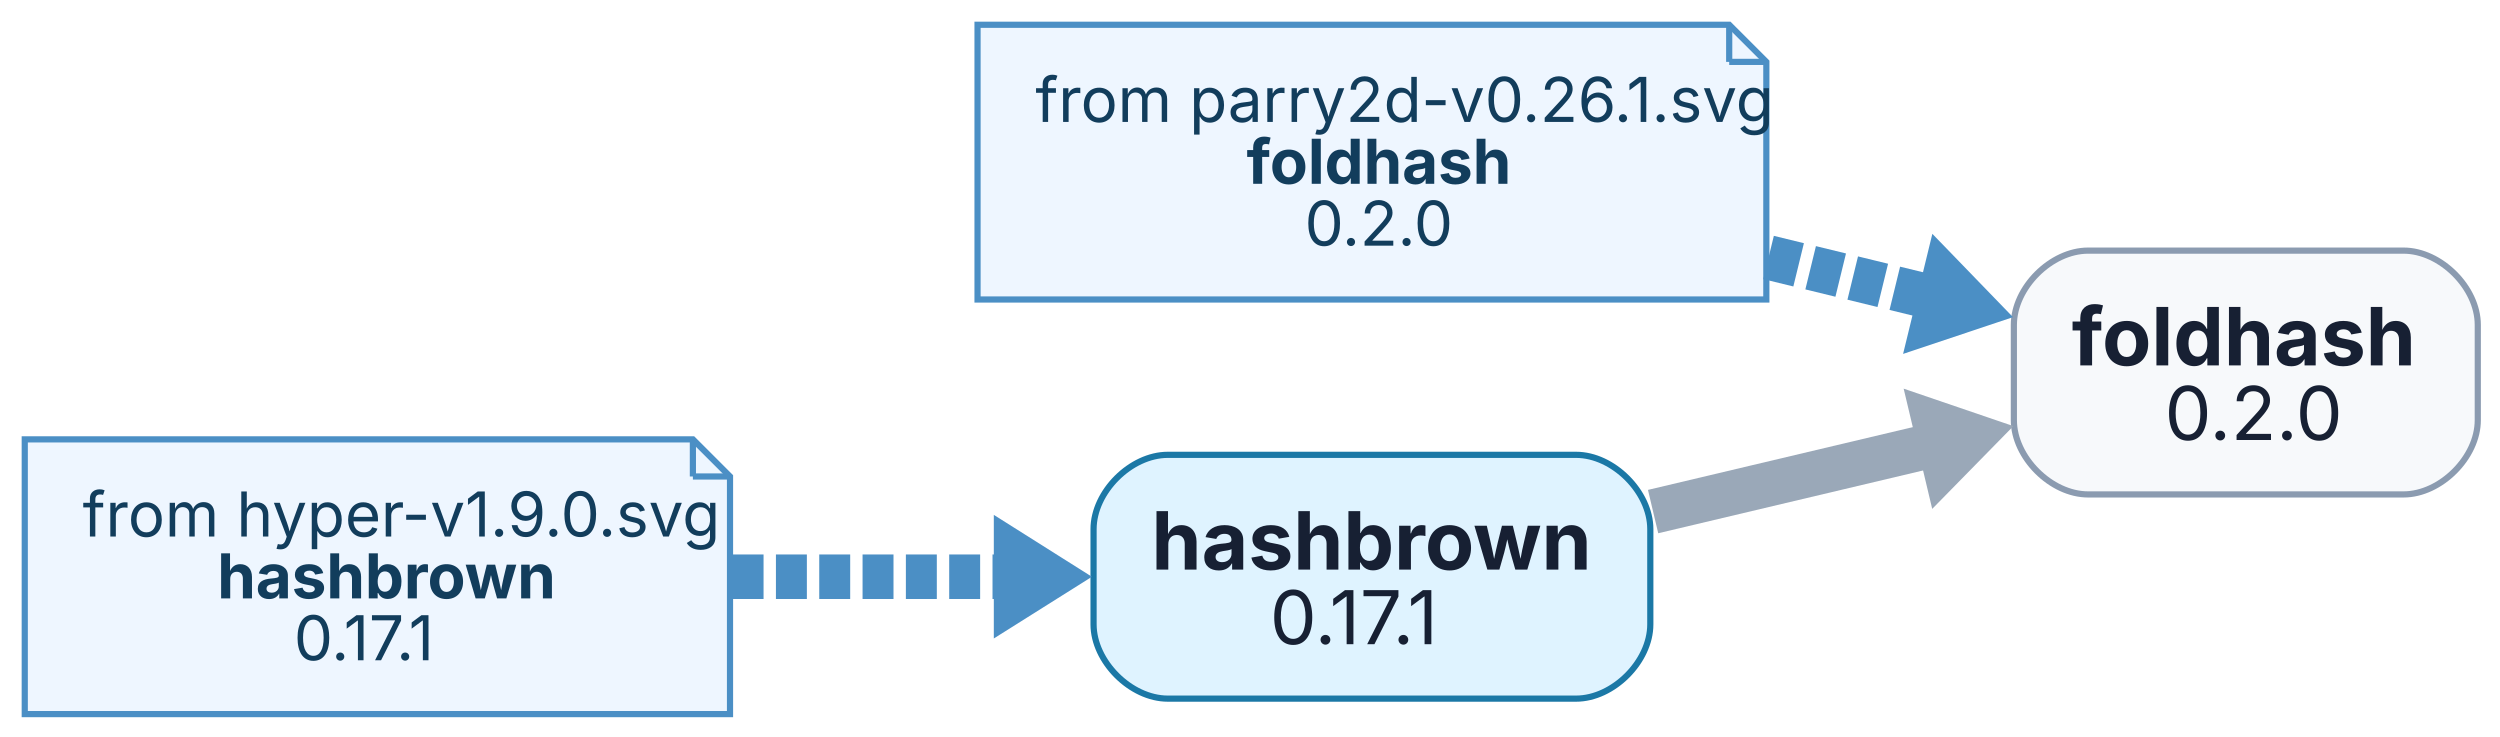
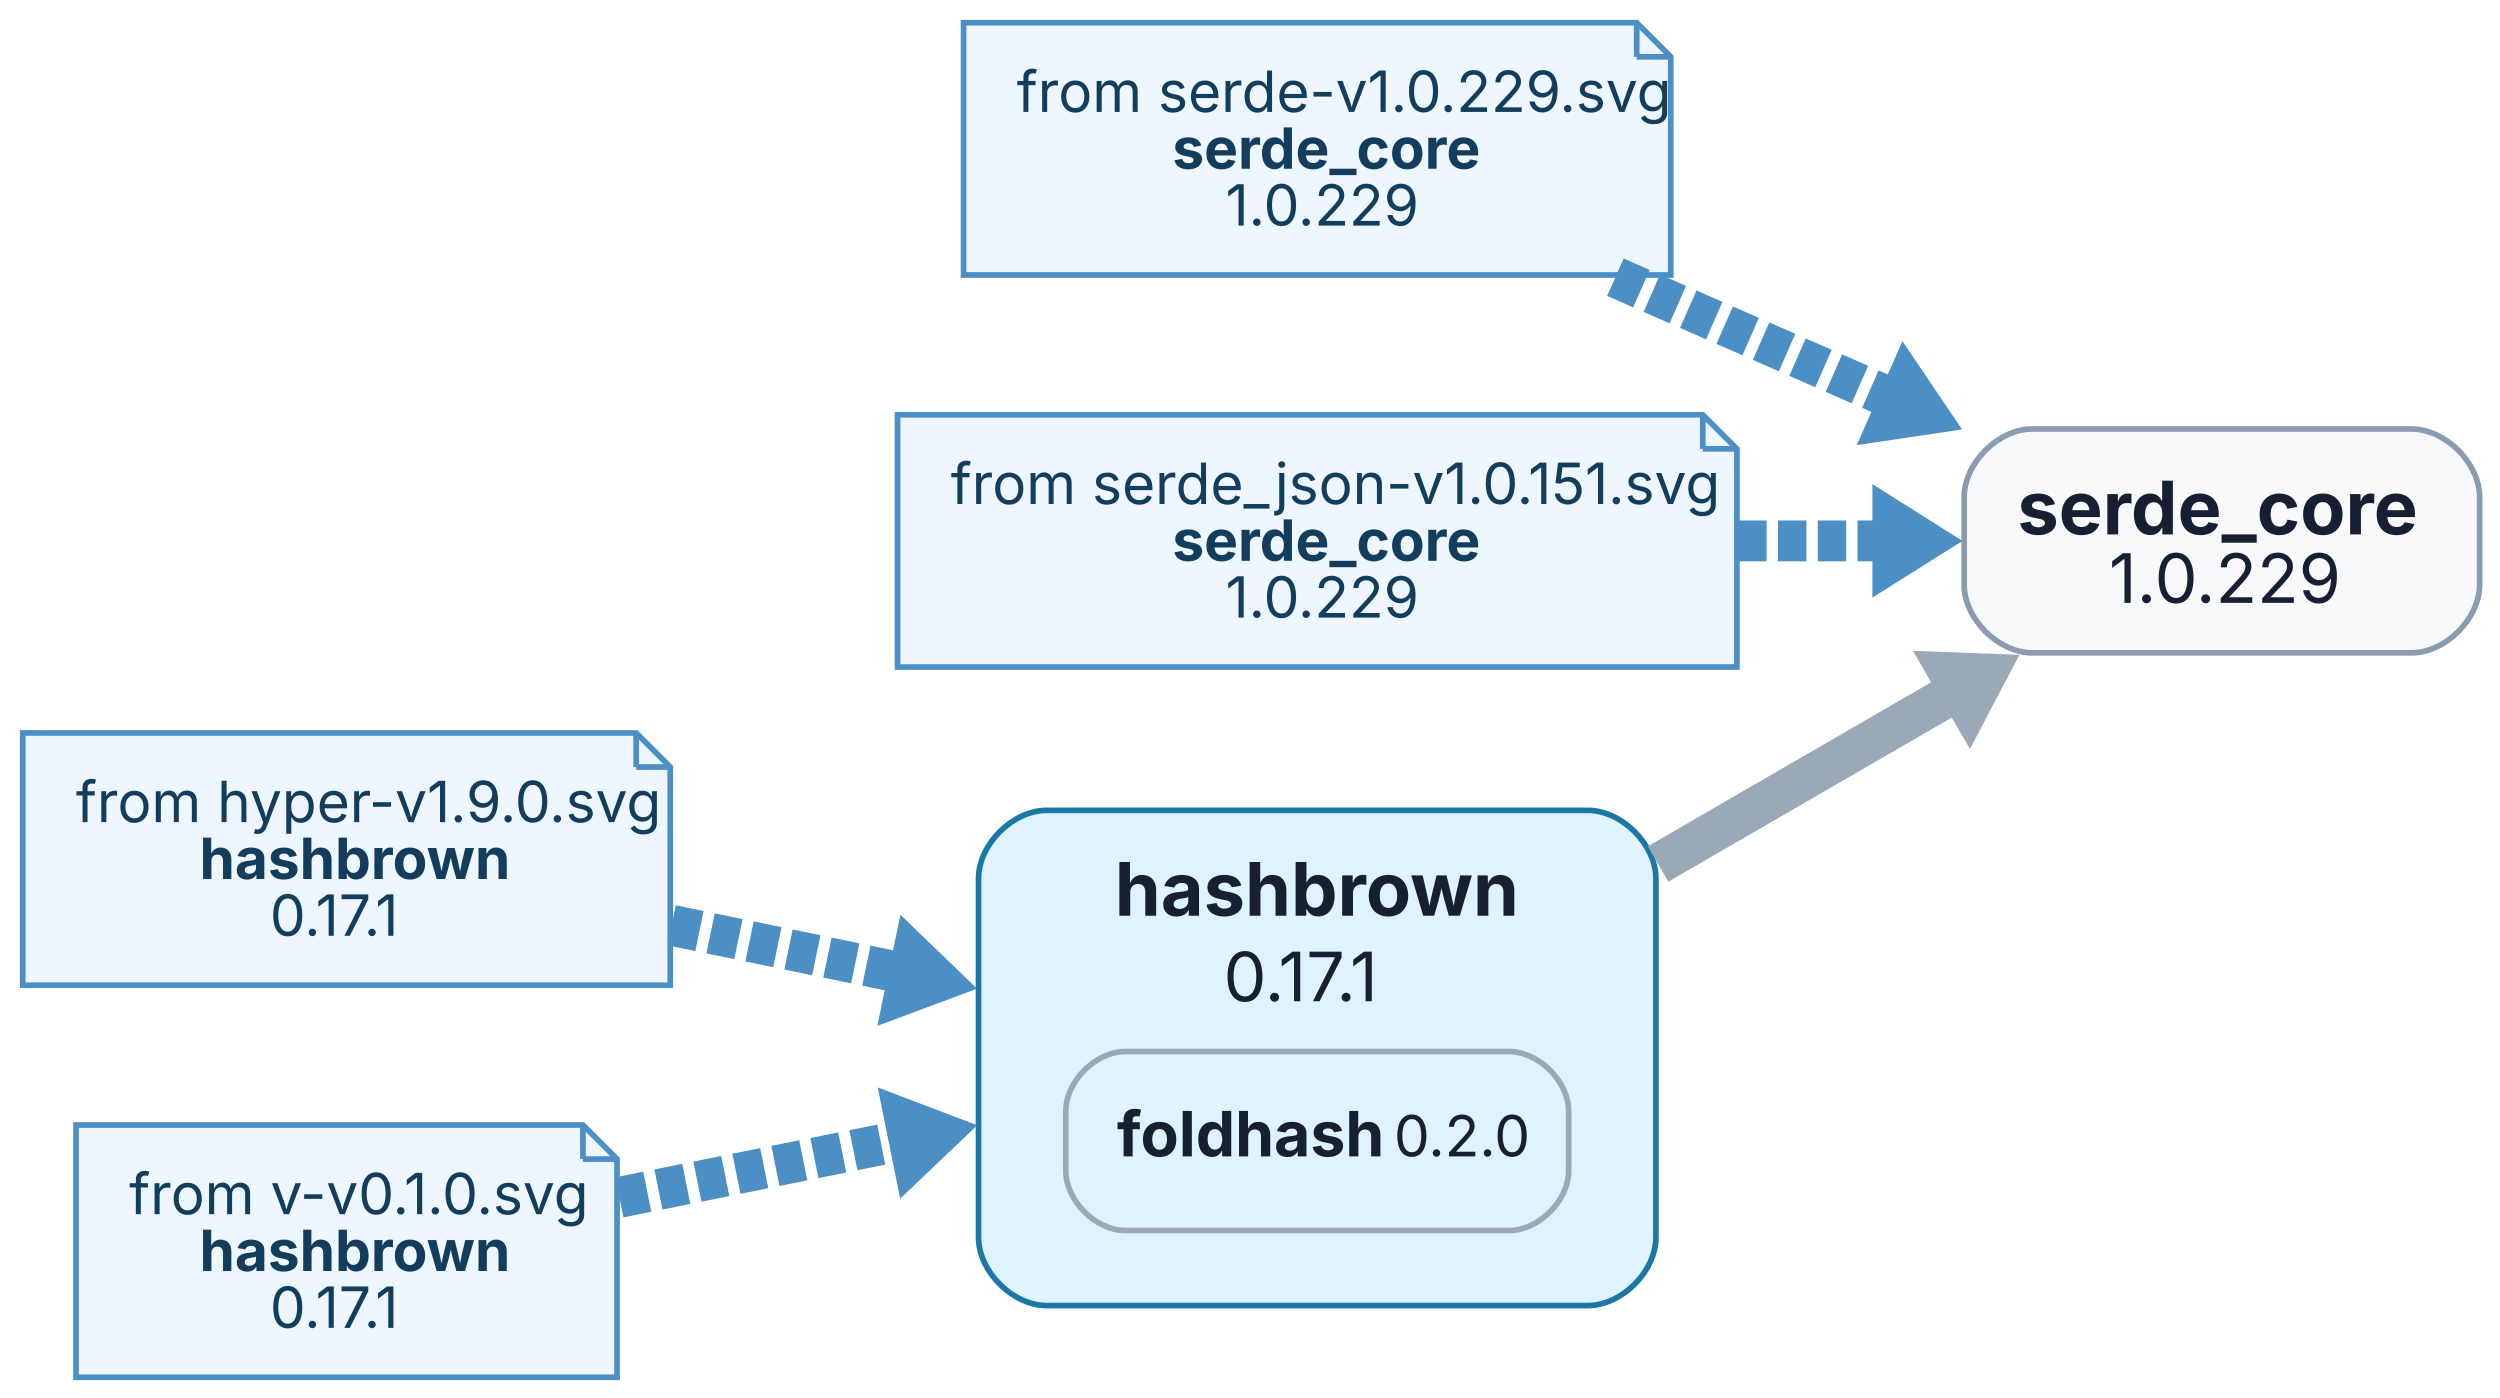
- <svg xmlns="http://www.w3.org/2000/svg" width="404pt" height="119pt" viewBox="0.00 0.00 404.00 119.00">
-   <g id="graph0" class="graph" transform="scale(1 1) rotate(0) translate(4 115.4)">
-     <polygon fill="white" stroke="none" points="-4,4 -4,-115.4 400.41,-115.4 400.41,4 -4,4" />
+ <svg xmlns="http://www.w3.org/2000/svg" width="440pt" height="246pt" viewBox="0.00 0.00 440.00 246.00">
+   <g id="graph0" class="graph" transform="scale(1 1) rotate(0) translate(4 242.4)">
+     <polygon fill="white" stroke="none" points="-4,4 -4,-242.4 436.41,-242.4 436.41,4 -4,4" />
    <g id="node1" class="node">
-       <path fill="#dff3ff" stroke="#1b78a6" d="M250.69,-41.9C250.69,-41.9 184.72,-41.9 184.72,-41.9 178.72,-41.9 172.72,-35.9 172.72,-29.9 172.72,-29.9 172.72,-14.5 172.72,-14.5 172.72,-8.5 178.72,-2.5 184.72,-2.5 184.72,-2.5 250.69,-2.5 250.69,-2.5 256.69,-2.5 262.69,-8.5 262.69,-14.5 262.69,-14.5 262.69,-29.9 262.69,-29.9 262.69,-35.9 256.69,-41.9 250.69,-41.9" />
-       <text xml:space="preserve" text-anchor="start" x="182.08" y="-23.35" font-family="Inter,Arial" font-weight="bold" font-size="13.00" fill="#172033">hashbrown</text>
-       <text xml:space="preserve" text-anchor="start" x="201.2" y="-11.3" font-family="Inter,Arial" font-size="12.00" fill="#172033">0.17.1</text>
+       <path fill="#dff3ff" stroke="#1b78a6" d="M275.44,-99.78C275.44,-99.78 180.22,-99.78 180.22,-99.78 174.22,-99.78 168.22,-93.78 168.22,-87.78 168.22,-87.78 168.22,-24.62 168.22,-24.62 168.22,-18.62 174.22,-12.62 180.22,-12.62 180.22,-12.62 275.44,-12.62 275.44,-12.62 281.44,-12.62 287.44,-18.62 287.44,-24.62 287.44,-24.62 287.44,-87.78 287.44,-87.78 287.44,-93.78 281.44,-99.78 275.44,-99.78" />
+       <text xml:space="preserve" text-anchor="start" x="192.2" y="-81.23" font-family="Inter,Arial" font-weight="bold" font-size="13.00" fill="#172033">hashbrown</text>
+       <text xml:space="preserve" text-anchor="start" x="211.33" y="-66.17" font-family="Inter,Arial" font-size="12.00" fill="#172033">0.17.1</text>
+       <text xml:space="preserve" text-anchor="start" x="192.58" y="-38.88" font-family="Inter,Arial" font-weight="bold" font-size="11.00" fill="#172033">foldhash</text>
+       <text xml:space="preserve" text-anchor="start" x="238.33" y="-38.88" font-family="Inter,Arial" font-size="10.00" fill="#172033"> </text>
+       <text xml:space="preserve" text-anchor="start" x="241.33" y="-38.88" font-family="Inter,Arial" font-size="10.00" fill="#172033">0.2.0</text>
+       <path fill="none" stroke="#9aa8b8" d="M194.08,-25.83C194.08,-25.83 261.58,-25.83 261.58,-25.83 266.83,-25.83 272.08,-31.08 272.08,-36.33 272.08,-36.33 272.08,-46.83 272.08,-46.83 272.08,-52.08 266.83,-57.33 261.58,-57.33 261.58,-57.33 194.08,-57.33 194.08,-57.33 188.83,-57.33 183.58,-52.08 183.58,-46.83 183.58,-46.83 183.58,-36.33 183.58,-36.33 183.58,-31.08 188.83,-25.83 194.08,-25.83" />
    </g>
    <g id="node2" class="node">
-       <path fill="#f7f9fb" stroke="#8b9bb0" d="M384.41,-74.9C384.41,-74.9 333.44,-74.9 333.44,-74.9 327.44,-74.9 321.44,-68.9 321.44,-62.9 321.44,-62.9 321.44,-47.5 321.44,-47.5 321.44,-41.5 327.44,-35.5 333.44,-35.5 333.44,-35.5 384.41,-35.5 384.41,-35.5 390.41,-35.5 396.41,-41.5 396.41,-47.5 396.41,-47.5 396.41,-62.9 396.41,-62.9 396.41,-68.9 390.41,-74.9 384.41,-74.9" />
-       <text xml:space="preserve" text-anchor="start" x="330.8" y="-56.35" font-family="Inter,Arial" font-weight="bold" font-size="13.00" fill="#172033">foldhash</text>
-       <text xml:space="preserve" text-anchor="start" x="345.8" y="-44.3" font-family="Inter,Arial" font-size="12.00" fill="#172033">0.2.0</text>
+       <path fill="#f7f9fb" stroke="#8b9bb0" d="M420.41,-166.9C420.41,-166.9 353.69,-166.9 353.69,-166.9 347.69,-166.9 341.69,-160.9 341.69,-154.9 341.69,-154.9 341.69,-139.5 341.69,-139.5 341.69,-133.5 347.69,-127.5 353.69,-127.5 353.69,-127.5 420.41,-127.5 420.41,-127.5 426.41,-127.5 432.41,-133.5 432.41,-139.5 432.41,-139.5 432.41,-154.9 432.41,-154.9 432.41,-160.9 426.41,-166.9 420.41,-166.9" />
+       <text xml:space="preserve" text-anchor="start" x="351.05" y="-148.35" font-family="Inter,Arial" font-weight="bold" font-size="13.00" fill="#172033">serde_core</text>
+       <text xml:space="preserve" text-anchor="start" x="367.17" y="-136.3" font-family="Inter,Arial" font-size="12.00" fill="#172033">1.0.229</text>
    </g>
    <g id="edge1" class="edge">
-       <path fill="none" stroke="#9aa8b8" stroke-width="7.2" d="M263.14,-32.73C277.96,-36.24 294.53,-40.17 309.63,-43.75" />
-       <polygon fill="#9aa8b8" stroke="#9aa8b8" stroke-width="7.2" points="308.64,-47.08 314.79,-44.98 310.24,-40.34 308.64,-47.08" />
+       <path fill="none" stroke="#9aa8b8" stroke-width="7.2" d="M287.82,-90.34C305.4,-100.52 324.39,-111.51 340.93,-121.09" />
+       <polygon fill="#9aa8b8" stroke="#9aa8b8" stroke-width="7.2" points="339.07,-124.01 345.57,-123.77 342.55,-118.02 339.07,-124.01" />
    </g>
    <g id="node3" class="node">
-       <polygon fill="#eef6ff" stroke="#4b8fc5" points="107.97,-44.4 0,-44.4 0,0 113.97,0 113.97,-38.4 107.97,-44.4" />
-       <polyline fill="none" stroke="#4b8fc5" points="107.97,-44.4 107.97,-38.4" />
-       <polyline fill="none" stroke="#4b8fc5" points="113.97,-38.4 107.97,-38.4" />
-       <text xml:space="preserve" text-anchor="start" x="9.36" y="-28.7" font-family="Inter,Arial" font-size="10.00" fill="#123d5c">from hyper-v1.9.0.svg</text>
+       <polygon fill="#eef6ff" stroke="#4b8fc5" points="107.97,-113.4 0,-113.4 0,-69 113.97,-69 113.97,-107.4 107.97,-113.4" />
+       <polyline fill="none" stroke="#4b8fc5" points="107.97,-113.4 107.97,-107.4" />
+       <polyline fill="none" stroke="#4b8fc5" points="113.97,-107.4 107.97,-107.4" />
+       <text xml:space="preserve" text-anchor="start" x="9.36" y="-97.7" font-family="Inter,Arial" font-size="10.00" fill="#123d5c">from hyper-v1.9.0.svg</text>
+       <text xml:space="preserve" text-anchor="start" x="31.11" y="-87.7" font-family="Inter,Arial" font-weight="bold" font-size="10.00" fill="#123d5c">hashbrown</text>
+       <text xml:space="preserve" text-anchor="start" x="43.49" y="-77.7" font-family="Inter,Arial" font-size="10.00" fill="#123d5c">0.17.1</text>
+     </g>
+     <g id="edge2" class="edge">
+       <path fill="none" stroke="#4b8fc5" stroke-width="7.2" stroke-dasharray="5,2" d="M114.21,-79.55C127.7,-76.75 142.27,-73.73 156.32,-70.82" />
+       <polygon fill="#4b8fc5" stroke="#4b8fc5" stroke-width="7.2" points="156.67,-74.28 161.35,-69.77 155.26,-67.5 156.67,-74.28" />
+     </g>
+     <g id="node4" class="node">
+       <polygon fill="#eef6ff" stroke="#4b8fc5" points="284.06,-238.4 165.59,-238.4 165.59,-194 290.06,-194 290.06,-232.4 284.06,-238.4" />
+       <polyline fill="none" stroke="#4b8fc5" points="284.06,-238.4 284.06,-232.4" />
+       <polyline fill="none" stroke="#4b8fc5" points="290.06,-232.4 284.06,-232.4" />
+       <text xml:space="preserve" text-anchor="start" x="174.95" y="-222.7" font-family="Inter,Arial" font-size="10.00" fill="#123d5c">from serde-v1.0.229.svg</text>
+       <text xml:space="preserve" text-anchor="start" x="202.33" y="-212.7" font-family="Inter,Arial" font-weight="bold" font-size="10.00" fill="#123d5c">serde_core</text>
+       <text xml:space="preserve" text-anchor="start" x="211.7" y="-202.7" font-family="Inter,Arial" font-size="10.00" fill="#123d5c">1.0.229</text>
+     </g>
+     <g id="edge3" class="edge">
+       <path fill="none" stroke="#4b8fc5" stroke-width="7.2" stroke-dasharray="5,2" d="M280.31,-193.61C296.32,-186.58 314.04,-178.81 330.32,-171.66" />
+       <polygon fill="#4b8fc5" stroke="#4b8fc5" stroke-width="7.2" points="331.5,-174.93 335.14,-169.54 328.71,-168.58 331.5,-174.93" />
+     </g>
+     <g id="node5" class="node">
+       <polygon fill="#eef6ff" stroke="#4b8fc5" points="295.69,-169.4 153.97,-169.4 153.97,-125 301.69,-125 301.69,-163.4 295.69,-169.4" />
+       <polyline fill="none" stroke="#4b8fc5" points="295.69,-169.4 295.69,-163.4" />
+       <polyline fill="none" stroke="#4b8fc5" points="301.69,-163.4 295.69,-163.4" />
+       <text xml:space="preserve" text-anchor="start" x="163.33" y="-153.7" font-family="Inter,Arial" font-size="10.00" fill="#123d5c">from serde_json-v1.0.151.svg</text>
+       <text xml:space="preserve" text-anchor="start" x="202.33" y="-143.7" font-family="Inter,Arial" font-weight="bold" font-size="10.00" fill="#123d5c">serde_core</text>
+       <text xml:space="preserve" text-anchor="start" x="211.7" y="-133.7" font-family="Inter,Arial" font-size="10.00" fill="#123d5c">1.0.229</text>
+     </g>
+     <g id="edge4" class="edge">
+       <path fill="none" stroke="#4b8fc5" stroke-width="7.2" stroke-dasharray="5,2" d="M301.92,-147.2C311.07,-147.2 320.33,-147.2 329.19,-147.2" />
+       <polygon fill="#4b8fc5" stroke="#4b8fc5" stroke-width="7.2" points="329.14,-150.67 334.64,-147.2 329.14,-143.74 329.14,-150.67" />
+     </g>
+     <g id="node6" class="node">
+       <polygon fill="#eef6ff" stroke="#4b8fc5" points="98.6,-44.4 9.38,-44.4 9.38,0 104.6,0 104.6,-38.4 98.6,-44.4" />
+       <polyline fill="none" stroke="#4b8fc5" points="98.6,-44.4 98.6,-38.4" />
+       <polyline fill="none" stroke="#4b8fc5" points="104.6,-38.4 98.6,-38.4" />
+       <text xml:space="preserve" text-anchor="start" x="18.74" y="-28.7" font-family="Inter,Arial" font-size="10.00" fill="#123d5c">from v-v0.1.0.svg</text>
      <text xml:space="preserve" text-anchor="start" x="31.11" y="-18.7" font-family="Inter,Arial" font-weight="bold" font-size="10.00" fill="#123d5c">hashbrown</text>
      <text xml:space="preserve" text-anchor="start" x="43.49" y="-8.7" font-family="Inter,Arial" font-size="10.00" fill="#123d5c">0.17.1</text>
    </g>
-     <g id="edge2" class="edge">
-       <path fill="none" stroke="#4b8fc5" stroke-width="7.2" stroke-dasharray="5,2" d="M114.39,-22.2C129.29,-22.2 145.37,-22.2 160.26,-22.2" />
-       <polygon fill="#4b8fc5" stroke="#4b8fc5" stroke-width="7.2" points="160.2,-25.67 165.7,-22.2 160.2,-18.74 160.2,-25.67" />
-     </g>
-     <g id="node4" class="node">
-       <polygon fill="#eef6ff" stroke="#4b8fc5" points="275.44,-111.4 153.97,-111.4 153.97,-67 281.44,-67 281.44,-105.4 275.44,-111.4" />
-       <polyline fill="none" stroke="#4b8fc5" points="275.44,-111.4 275.44,-105.4" />
-       <polyline fill="none" stroke="#4b8fc5" points="281.44,-105.4 275.44,-105.4" />
-       <text xml:space="preserve" text-anchor="start" x="163.33" y="-95.7" font-family="Inter,Arial" font-size="10.00" fill="#123d5c">from parry2d-v0.26.1.svg</text>
-       <text xml:space="preserve" text-anchor="start" x="197.45" y="-85.7" font-family="Inter,Arial" font-weight="bold" font-size="10.00" fill="#123d5c">foldhash</text>
-       <text xml:space="preserve" text-anchor="start" x="206.83" y="-75.7" font-family="Inter,Arial" font-size="10.00" fill="#123d5c">0.2.0</text>
-     </g>
-     <g id="edge3" class="edge">
-       <path fill="none" stroke="#4b8fc5" stroke-width="7.2" stroke-dasharray="5,2" d="M281.8,-73.79C291.1,-71.52 300.55,-69.21 309.49,-67.03" />
-       <polygon fill="#4b8fc5" stroke="#4b8fc5" stroke-width="7.2" points="310.22,-70.42 314.74,-65.75 308.58,-63.69 310.22,-70.42" />
+     <g id="edge5" class="edge">
+       <path fill="none" stroke="#4b8fc5" stroke-width="7.2" stroke-dasharray="5,2" d="M105.02,-31.67C120.87,-34.86 138.94,-38.5 156.21,-41.98" />
+       <polygon fill="#4b8fc5" stroke="#4b8fc5" stroke-width="7.2" points="155.3,-45.33 161.38,-43.02 156.67,-38.54 155.3,-45.33" />
    </g>
  </g>
</svg>
